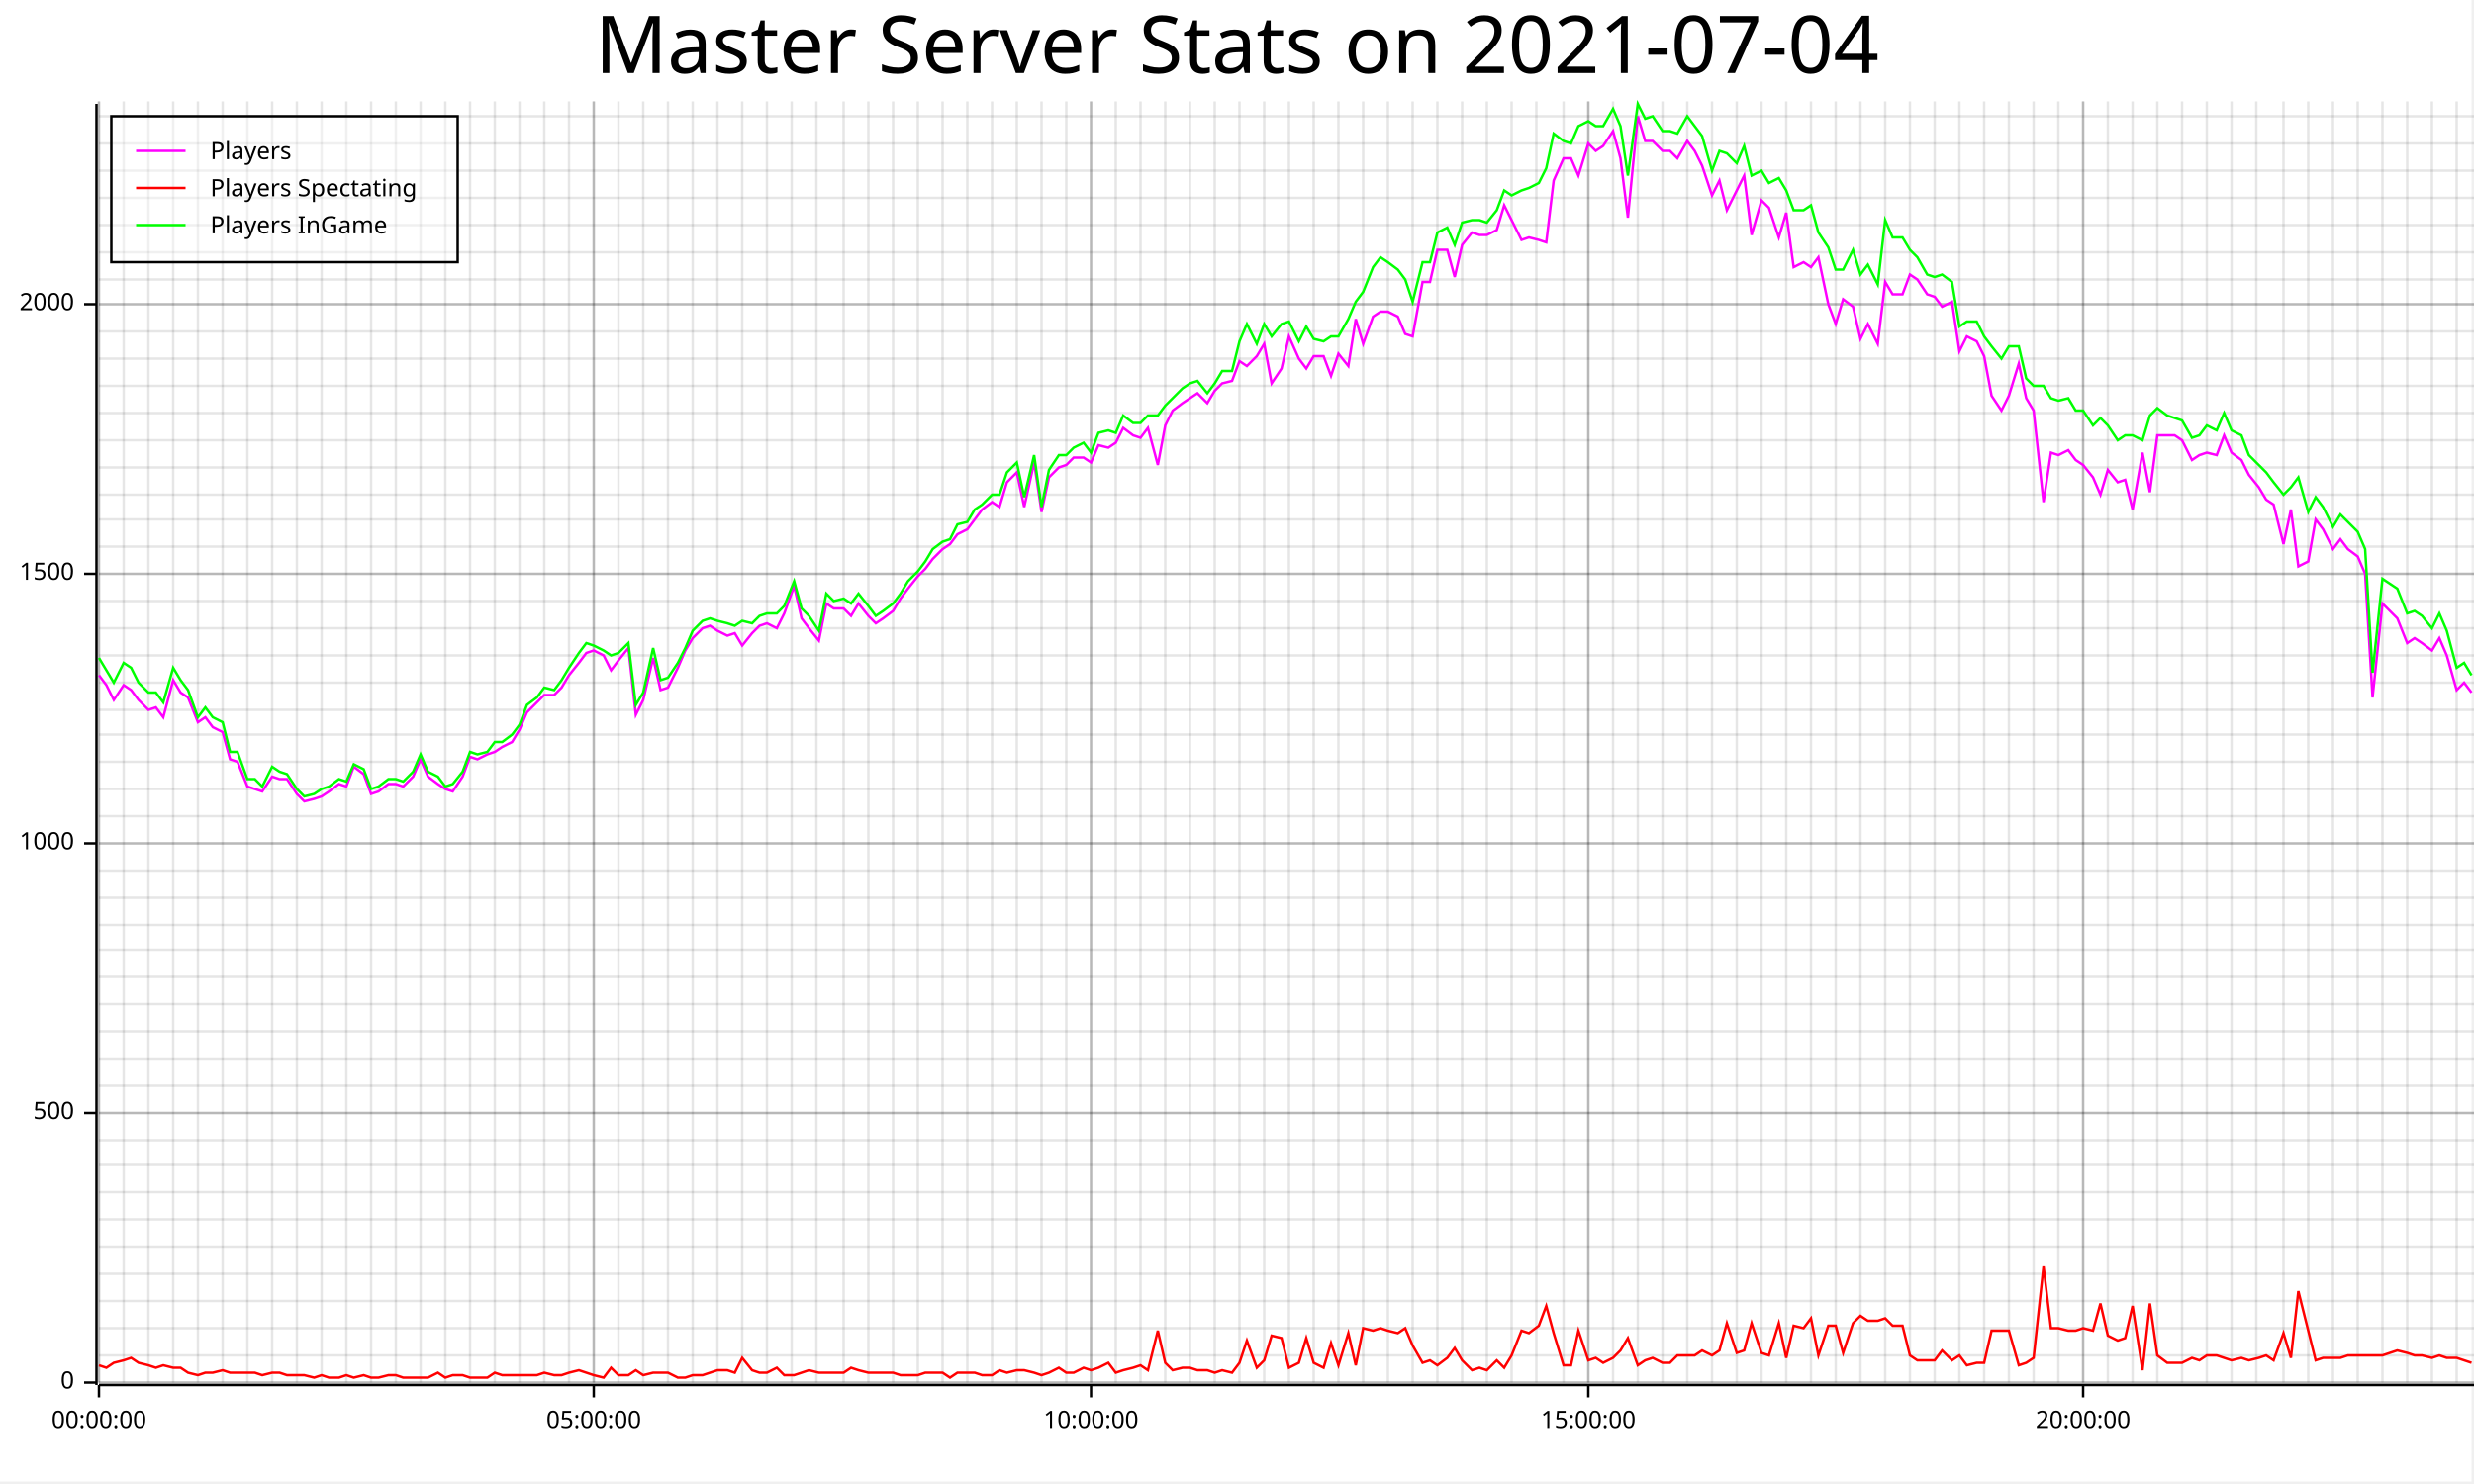
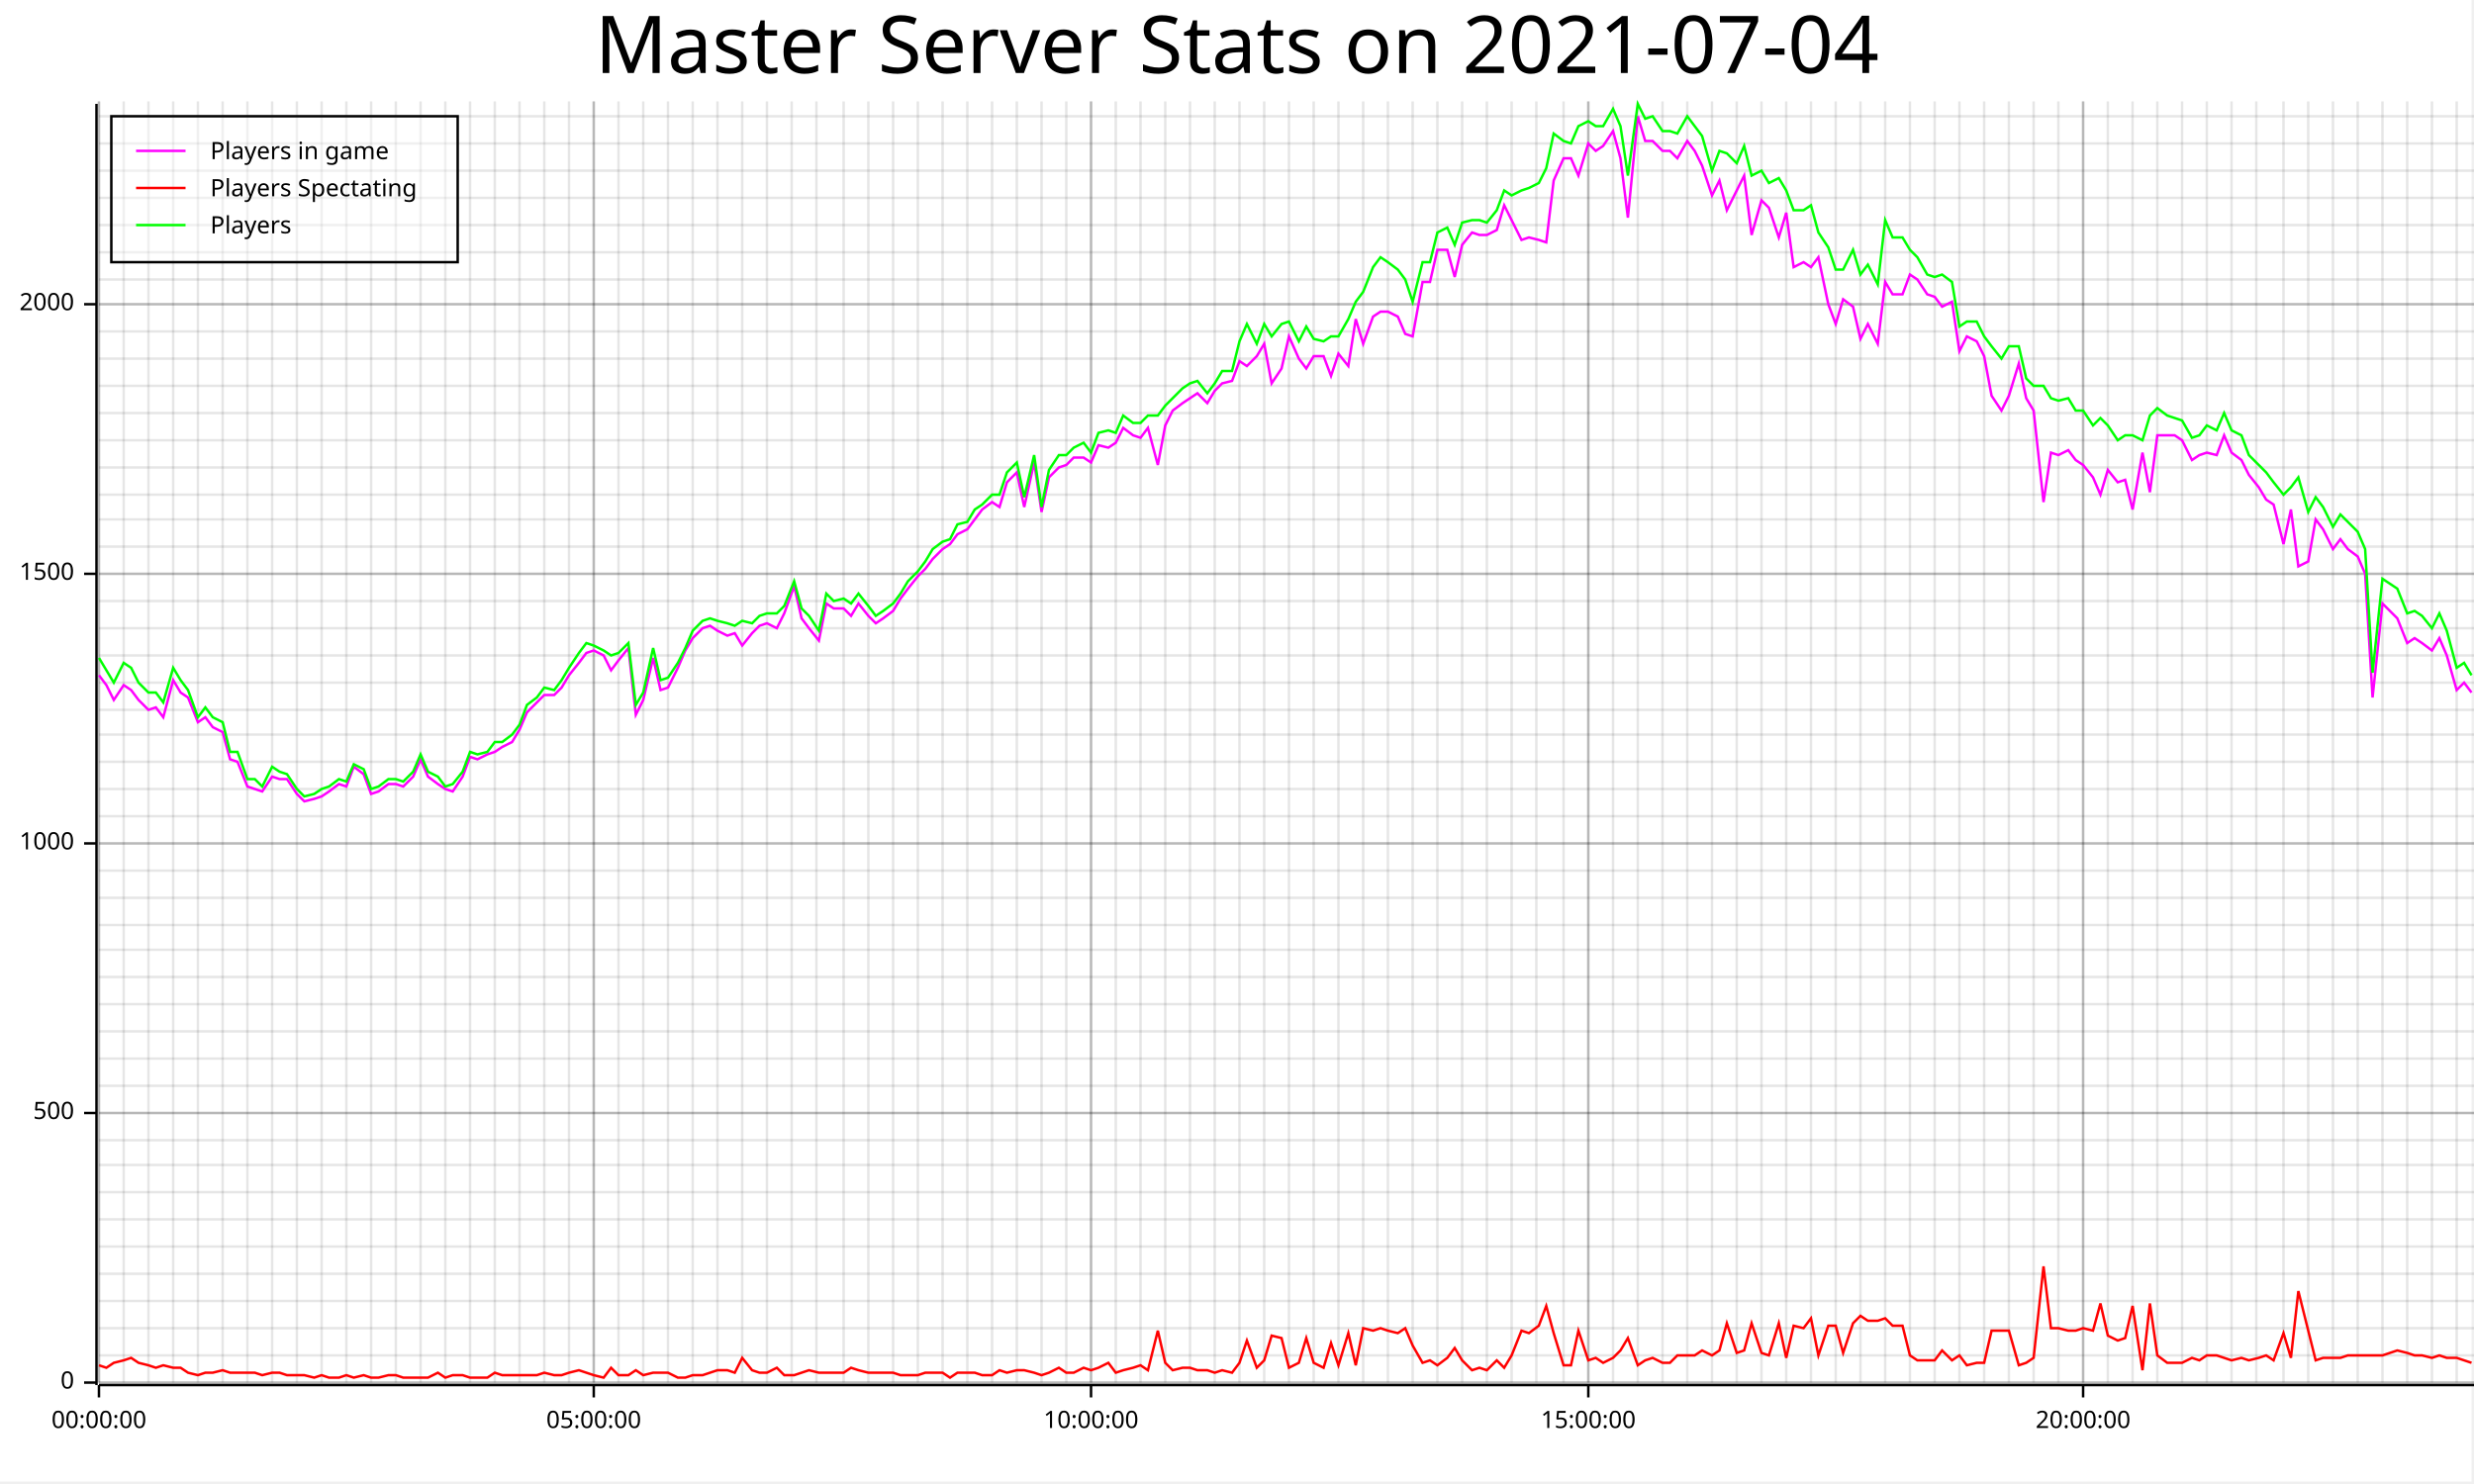
<svg xmlns="http://www.w3.org/2000/svg" width="1000" height="600" viewBox="0 0 1000 600">
  <rect x="0" y="0" width="999" height="599" opacity="1" fill="#FFFFFF" stroke="none" />
  <text x="500" y="5" dy="0.76em" text-anchor="middle" font-family="sans-serif" font-size="32.258" opacity="1" fill="#000000">
Master Server Stats on 2021-07-04
</text>
  <line opacity="0.1" stroke="#000000" stroke-width="1" x1="40" y1="559" x2="40" y2="41" />
  <line opacity="0.1" stroke="#000000" stroke-width="1" x1="50" y1="559" x2="50" y2="41" />
  <line opacity="0.1" stroke="#000000" stroke-width="1" x1="60" y1="559" x2="60" y2="41" />
  <line opacity="0.1" stroke="#000000" stroke-width="1" x1="70" y1="559" x2="70" y2="41" />
  <line opacity="0.1" stroke="#000000" stroke-width="1" x1="80" y1="559" x2="80" y2="41" />
  <line opacity="0.1" stroke="#000000" stroke-width="1" x1="90" y1="559" x2="90" y2="41" />
  <line opacity="0.1" stroke="#000000" stroke-width="1" x1="100" y1="559" x2="100" y2="41" />
  <line opacity="0.1" stroke="#000000" stroke-width="1" x1="110" y1="559" x2="110" y2="41" />
  <line opacity="0.1" stroke="#000000" stroke-width="1" x1="120" y1="559" x2="120" y2="41" />
  <line opacity="0.1" stroke="#000000" stroke-width="1" x1="130" y1="559" x2="130" y2="41" />
  <line opacity="0.1" stroke="#000000" stroke-width="1" x1="140" y1="559" x2="140" y2="41" />
  <line opacity="0.1" stroke="#000000" stroke-width="1" x1="150" y1="559" x2="150" y2="41" />
  <line opacity="0.1" stroke="#000000" stroke-width="1" x1="160" y1="559" x2="160" y2="41" />
  <line opacity="0.1" stroke="#000000" stroke-width="1" x1="170" y1="559" x2="170" y2="41" />
  <line opacity="0.1" stroke="#000000" stroke-width="1" x1="180" y1="559" x2="180" y2="41" />
  <line opacity="0.1" stroke="#000000" stroke-width="1" x1="190" y1="559" x2="190" y2="41" />
  <line opacity="0.1" stroke="#000000" stroke-width="1" x1="200" y1="559" x2="200" y2="41" />
  <line opacity="0.1" stroke="#000000" stroke-width="1" x1="210" y1="559" x2="210" y2="41" />
  <line opacity="0.1" stroke="#000000" stroke-width="1" x1="220" y1="559" x2="220" y2="41" />
  <line opacity="0.1" stroke="#000000" stroke-width="1" x1="230" y1="559" x2="230" y2="41" />
  <line opacity="0.1" stroke="#000000" stroke-width="1" x1="240" y1="559" x2="240" y2="41" />
  <line opacity="0.1" stroke="#000000" stroke-width="1" x1="250" y1="559" x2="250" y2="41" />
  <line opacity="0.1" stroke="#000000" stroke-width="1" x1="260" y1="559" x2="260" y2="41" />
  <line opacity="0.1" stroke="#000000" stroke-width="1" x1="270" y1="559" x2="270" y2="41" />
  <line opacity="0.1" stroke="#000000" stroke-width="1" x1="280" y1="559" x2="280" y2="41" />
  <line opacity="0.1" stroke="#000000" stroke-width="1" x1="290" y1="559" x2="290" y2="41" />
  <line opacity="0.1" stroke="#000000" stroke-width="1" x1="300" y1="559" x2="300" y2="41" />
  <line opacity="0.1" stroke="#000000" stroke-width="1" x1="310" y1="559" x2="310" y2="41" />
  <line opacity="0.1" stroke="#000000" stroke-width="1" x1="320" y1="559" x2="320" y2="41" />
  <line opacity="0.1" stroke="#000000" stroke-width="1" x1="330" y1="559" x2="330" y2="41" />
  <line opacity="0.1" stroke="#000000" stroke-width="1" x1="341" y1="559" x2="341" y2="41" />
  <line opacity="0.1" stroke="#000000" stroke-width="1" x1="351" y1="559" x2="351" y2="41" />
  <line opacity="0.1" stroke="#000000" stroke-width="1" x1="361" y1="559" x2="361" y2="41" />
  <line opacity="0.1" stroke="#000000" stroke-width="1" x1="371" y1="559" x2="371" y2="41" />
  <line opacity="0.1" stroke="#000000" stroke-width="1" x1="381" y1="559" x2="381" y2="41" />
  <line opacity="0.1" stroke="#000000" stroke-width="1" x1="391" y1="559" x2="391" y2="41" />
  <line opacity="0.1" stroke="#000000" stroke-width="1" x1="401" y1="559" x2="401" y2="41" />
  <line opacity="0.1" stroke="#000000" stroke-width="1" x1="411" y1="559" x2="411" y2="41" />
  <line opacity="0.1" stroke="#000000" stroke-width="1" x1="421" y1="559" x2="421" y2="41" />
  <line opacity="0.1" stroke="#000000" stroke-width="1" x1="431" y1="559" x2="431" y2="41" />
  <line opacity="0.1" stroke="#000000" stroke-width="1" x1="441" y1="559" x2="441" y2="41" />
  <line opacity="0.1" stroke="#000000" stroke-width="1" x1="451" y1="559" x2="451" y2="41" />
  <line opacity="0.1" stroke="#000000" stroke-width="1" x1="461" y1="559" x2="461" y2="41" />
  <line opacity="0.1" stroke="#000000" stroke-width="1" x1="471" y1="559" x2="471" y2="41" />
  <line opacity="0.1" stroke="#000000" stroke-width="1" x1="481" y1="559" x2="481" y2="41" />
  <line opacity="0.1" stroke="#000000" stroke-width="1" x1="491" y1="559" x2="491" y2="41" />
  <line opacity="0.1" stroke="#000000" stroke-width="1" x1="501" y1="559" x2="501" y2="41" />
  <line opacity="0.1" stroke="#000000" stroke-width="1" x1="511" y1="559" x2="511" y2="41" />
  <line opacity="0.1" stroke="#000000" stroke-width="1" x1="521" y1="559" x2="521" y2="41" />
  <line opacity="0.1" stroke="#000000" stroke-width="1" x1="531" y1="559" x2="531" y2="41" />
  <line opacity="0.1" stroke="#000000" stroke-width="1" x1="541" y1="559" x2="541" y2="41" />
  <line opacity="0.1" stroke="#000000" stroke-width="1" x1="551" y1="559" x2="551" y2="41" />
  <line opacity="0.1" stroke="#000000" stroke-width="1" x1="561" y1="559" x2="561" y2="41" />
  <line opacity="0.1" stroke="#000000" stroke-width="1" x1="571" y1="559" x2="571" y2="41" />
  <line opacity="0.1" stroke="#000000" stroke-width="1" x1="581" y1="559" x2="581" y2="41" />
  <line opacity="0.1" stroke="#000000" stroke-width="1" x1="591" y1="559" x2="591" y2="41" />
  <line opacity="0.1" stroke="#000000" stroke-width="1" x1="601" y1="559" x2="601" y2="41" />
  <line opacity="0.1" stroke="#000000" stroke-width="1" x1="611" y1="559" x2="611" y2="41" />
  <line opacity="0.1" stroke="#000000" stroke-width="1" x1="621" y1="559" x2="621" y2="41" />
  <line opacity="0.1" stroke="#000000" stroke-width="1" x1="632" y1="559" x2="632" y2="41" />
  <line opacity="0.1" stroke="#000000" stroke-width="1" x1="642" y1="559" x2="642" y2="41" />
  <line opacity="0.1" stroke="#000000" stroke-width="1" x1="652" y1="559" x2="652" y2="41" />
  <line opacity="0.1" stroke="#000000" stroke-width="1" x1="662" y1="559" x2="662" y2="41" />
  <line opacity="0.1" stroke="#000000" stroke-width="1" x1="672" y1="559" x2="672" y2="41" />
  <line opacity="0.1" stroke="#000000" stroke-width="1" x1="682" y1="559" x2="682" y2="41" />
  <line opacity="0.1" stroke="#000000" stroke-width="1" x1="692" y1="559" x2="692" y2="41" />
  <line opacity="0.1" stroke="#000000" stroke-width="1" x1="702" y1="559" x2="702" y2="41" />
  <line opacity="0.1" stroke="#000000" stroke-width="1" x1="712" y1="559" x2="712" y2="41" />
  <line opacity="0.1" stroke="#000000" stroke-width="1" x1="722" y1="559" x2="722" y2="41" />
  <line opacity="0.1" stroke="#000000" stroke-width="1" x1="732" y1="559" x2="732" y2="41" />
  <line opacity="0.1" stroke="#000000" stroke-width="1" x1="742" y1="559" x2="742" y2="41" />
  <line opacity="0.1" stroke="#000000" stroke-width="1" x1="752" y1="559" x2="752" y2="41" />
  <line opacity="0.1" stroke="#000000" stroke-width="1" x1="762" y1="559" x2="762" y2="41" />
  <line opacity="0.1" stroke="#000000" stroke-width="1" x1="772" y1="559" x2="772" y2="41" />
  <line opacity="0.1" stroke="#000000" stroke-width="1" x1="782" y1="559" x2="782" y2="41" />
  <line opacity="0.1" stroke="#000000" stroke-width="1" x1="792" y1="559" x2="792" y2="41" />
  <line opacity="0.1" stroke="#000000" stroke-width="1" x1="802" y1="559" x2="802" y2="41" />
  <line opacity="0.1" stroke="#000000" stroke-width="1" x1="812" y1="559" x2="812" y2="41" />
  <line opacity="0.1" stroke="#000000" stroke-width="1" x1="822" y1="559" x2="822" y2="41" />
  <line opacity="0.1" stroke="#000000" stroke-width="1" x1="832" y1="559" x2="832" y2="41" />
  <line opacity="0.1" stroke="#000000" stroke-width="1" x1="842" y1="559" x2="842" y2="41" />
  <line opacity="0.1" stroke="#000000" stroke-width="1" x1="852" y1="559" x2="852" y2="41" />
  <line opacity="0.1" stroke="#000000" stroke-width="1" x1="862" y1="559" x2="862" y2="41" />
  <line opacity="0.1" stroke="#000000" stroke-width="1" x1="872" y1="559" x2="872" y2="41" />
  <line opacity="0.1" stroke="#000000" stroke-width="1" x1="882" y1="559" x2="882" y2="41" />
  <line opacity="0.1" stroke="#000000" stroke-width="1" x1="892" y1="559" x2="892" y2="41" />
  <line opacity="0.1" stroke="#000000" stroke-width="1" x1="902" y1="559" x2="902" y2="41" />
  <line opacity="0.1" stroke="#000000" stroke-width="1" x1="912" y1="559" x2="912" y2="41" />
  <line opacity="0.1" stroke="#000000" stroke-width="1" x1="923" y1="559" x2="923" y2="41" />
  <line opacity="0.1" stroke="#000000" stroke-width="1" x1="933" y1="559" x2="933" y2="41" />
  <line opacity="0.1" stroke="#000000" stroke-width="1" x1="943" y1="559" x2="943" y2="41" />
  <line opacity="0.1" stroke="#000000" stroke-width="1" x1="953" y1="559" x2="953" y2="41" />
  <line opacity="0.1" stroke="#000000" stroke-width="1" x1="963" y1="559" x2="963" y2="41" />
  <line opacity="0.1" stroke="#000000" stroke-width="1" x1="973" y1="559" x2="973" y2="41" />
  <line opacity="0.1" stroke="#000000" stroke-width="1" x1="983" y1="559" x2="983" y2="41" />
  <line opacity="0.1" stroke="#000000" stroke-width="1" x1="993" y1="559" x2="993" y2="41" />
  <line opacity="0.1" stroke="#000000" stroke-width="1" x1="40" y1="559" x2="1000" y2="559" />
  <line opacity="0.1" stroke="#000000" stroke-width="1" x1="40" y1="548" x2="1000" y2="548" />
  <line opacity="0.1" stroke="#000000" stroke-width="1" x1="40" y1="537" x2="1000" y2="537" />
  <line opacity="0.1" stroke="#000000" stroke-width="1" x1="40" y1="526" x2="1000" y2="526" />
  <line opacity="0.1" stroke="#000000" stroke-width="1" x1="40" y1="515" x2="1000" y2="515" />
  <line opacity="0.1" stroke="#000000" stroke-width="1" x1="40" y1="504" x2="1000" y2="504" />
  <line opacity="0.1" stroke="#000000" stroke-width="1" x1="40" y1="493" x2="1000" y2="493" />
  <line opacity="0.1" stroke="#000000" stroke-width="1" x1="40" y1="482" x2="1000" y2="482" />
  <line opacity="0.1" stroke="#000000" stroke-width="1" x1="40" y1="471" x2="1000" y2="471" />
  <line opacity="0.1" stroke="#000000" stroke-width="1" x1="40" y1="461" x2="1000" y2="461" />
  <line opacity="0.1" stroke="#000000" stroke-width="1" x1="40" y1="450" x2="1000" y2="450" />
  <line opacity="0.1" stroke="#000000" stroke-width="1" x1="40" y1="439" x2="1000" y2="439" />
  <line opacity="0.1" stroke="#000000" stroke-width="1" x1="40" y1="428" x2="1000" y2="428" />
  <line opacity="0.1" stroke="#000000" stroke-width="1" x1="40" y1="417" x2="1000" y2="417" />
  <line opacity="0.1" stroke="#000000" stroke-width="1" x1="40" y1="406" x2="1000" y2="406" />
  <line opacity="0.1" stroke="#000000" stroke-width="1" x1="40" y1="395" x2="1000" y2="395" />
  <line opacity="0.1" stroke="#000000" stroke-width="1" x1="40" y1="384" x2="1000" y2="384" />
  <line opacity="0.1" stroke="#000000" stroke-width="1" x1="40" y1="374" x2="1000" y2="374" />
  <line opacity="0.1" stroke="#000000" stroke-width="1" x1="40" y1="363" x2="1000" y2="363" />
  <line opacity="0.1" stroke="#000000" stroke-width="1" x1="40" y1="352" x2="1000" y2="352" />
  <line opacity="0.1" stroke="#000000" stroke-width="1" x1="40" y1="341" x2="1000" y2="341" />
  <line opacity="0.1" stroke="#000000" stroke-width="1" x1="40" y1="330" x2="1000" y2="330" />
  <line opacity="0.1" stroke="#000000" stroke-width="1" x1="40" y1="319" x2="1000" y2="319" />
  <line opacity="0.1" stroke="#000000" stroke-width="1" x1="40" y1="308" x2="1000" y2="308" />
  <line opacity="0.1" stroke="#000000" stroke-width="1" x1="40" y1="297" x2="1000" y2="297" />
  <line opacity="0.1" stroke="#000000" stroke-width="1" x1="40" y1="287" x2="1000" y2="287" />
  <line opacity="0.1" stroke="#000000" stroke-width="1" x1="40" y1="276" x2="1000" y2="276" />
  <line opacity="0.1" stroke="#000000" stroke-width="1" x1="40" y1="265" x2="1000" y2="265" />
  <line opacity="0.1" stroke="#000000" stroke-width="1" x1="40" y1="254" x2="1000" y2="254" />
  <line opacity="0.1" stroke="#000000" stroke-width="1" x1="40" y1="243" x2="1000" y2="243" />
  <line opacity="0.1" stroke="#000000" stroke-width="1" x1="40" y1="232" x2="1000" y2="232" />
  <line opacity="0.1" stroke="#000000" stroke-width="1" x1="40" y1="221" x2="1000" y2="221" />
  <line opacity="0.1" stroke="#000000" stroke-width="1" x1="40" y1="210" x2="1000" y2="210" />
  <line opacity="0.1" stroke="#000000" stroke-width="1" x1="40" y1="200" x2="1000" y2="200" />
  <line opacity="0.1" stroke="#000000" stroke-width="1" x1="40" y1="189" x2="1000" y2="189" />
  <line opacity="0.1" stroke="#000000" stroke-width="1" x1="40" y1="178" x2="1000" y2="178" />
  <line opacity="0.1" stroke="#000000" stroke-width="1" x1="40" y1="167" x2="1000" y2="167" />
  <line opacity="0.1" stroke="#000000" stroke-width="1" x1="40" y1="156" x2="1000" y2="156" />
  <line opacity="0.1" stroke="#000000" stroke-width="1" x1="40" y1="145" x2="1000" y2="145" />
  <line opacity="0.1" stroke="#000000" stroke-width="1" x1="40" y1="134" x2="1000" y2="134" />
  <line opacity="0.1" stroke="#000000" stroke-width="1" x1="40" y1="123" x2="1000" y2="123" />
  <line opacity="0.1" stroke="#000000" stroke-width="1" x1="40" y1="113" x2="1000" y2="113" />
  <line opacity="0.1" stroke="#000000" stroke-width="1" x1="40" y1="102" x2="1000" y2="102" />
  <line opacity="0.1" stroke="#000000" stroke-width="1" x1="40" y1="91" x2="1000" y2="91" />
  <line opacity="0.1" stroke="#000000" stroke-width="1" x1="40" y1="80" x2="1000" y2="80" />
  <line opacity="0.1" stroke="#000000" stroke-width="1" x1="40" y1="69" x2="1000" y2="69" />
  <line opacity="0.1" stroke="#000000" stroke-width="1" x1="40" y1="58" x2="1000" y2="58" />
  <line opacity="0.1" stroke="#000000" stroke-width="1" x1="40" y1="47" x2="1000" y2="47" />
  <line opacity="0.2" stroke="#000000" stroke-width="1" x1="40" y1="559" x2="40" y2="41" />
  <line opacity="0.2" stroke="#000000" stroke-width="1" x1="240" y1="559" x2="240" y2="41" />
  <line opacity="0.2" stroke="#000000" stroke-width="1" x1="441" y1="559" x2="441" y2="41" />
  <line opacity="0.2" stroke="#000000" stroke-width="1" x1="642" y1="559" x2="642" y2="41" />
  <line opacity="0.2" stroke="#000000" stroke-width="1" x1="842" y1="559" x2="842" y2="41" />
  <line opacity="0.2" stroke="#000000" stroke-width="1" x1="40" y1="559" x2="1000" y2="559" />
  <line opacity="0.2" stroke="#000000" stroke-width="1" x1="40" y1="450" x2="1000" y2="450" />
  <line opacity="0.2" stroke="#000000" stroke-width="1" x1="40" y1="341" x2="1000" y2="341" />
  <line opacity="0.2" stroke="#000000" stroke-width="1" x1="40" y1="232" x2="1000" y2="232" />
  <line opacity="0.2" stroke="#000000" stroke-width="1" x1="40" y1="123" x2="1000" y2="123" />
  <polyline fill="none" opacity="1" stroke="#000000" stroke-width="1" points="39,42 39,560 " />
  <text x="30" y="559" dy="0.5ex" text-anchor="end" font-family="sans-serif" font-size="9.677" opacity="1" fill="#000000">
0
</text>
  <polyline fill="none" opacity="1" stroke="#000000" stroke-width="1" points="34,559 39,559 " />
  <text x="30" y="450" dy="0.5ex" text-anchor="end" font-family="sans-serif" font-size="9.677" opacity="1" fill="#000000">
500
</text>
  <polyline fill="none" opacity="1" stroke="#000000" stroke-width="1" points="34,450 39,450 " />
  <text x="30" y="341" dy="0.5ex" text-anchor="end" font-family="sans-serif" font-size="9.677" opacity="1" fill="#000000">
1000
</text>
  <polyline fill="none" opacity="1" stroke="#000000" stroke-width="1" points="34,341 39,341 " />
  <text x="30" y="232" dy="0.5ex" text-anchor="end" font-family="sans-serif" font-size="9.677" opacity="1" fill="#000000">
1500
</text>
  <polyline fill="none" opacity="1" stroke="#000000" stroke-width="1" points="34,232 39,232 " />
  <text x="30" y="123" dy="0.5ex" text-anchor="end" font-family="sans-serif" font-size="9.677" opacity="1" fill="#000000">
2000
</text>
  <polyline fill="none" opacity="1" stroke="#000000" stroke-width="1" points="34,123 39,123 " />
  <polyline fill="none" opacity="1" stroke="#000000" stroke-width="1" points="40,560 1000,560 " />
  <text x="40" y="570" dy="0.76em" text-anchor="middle" font-family="sans-serif" font-size="9.677" opacity="1" fill="#000000">
00:00:00
</text>
  <polyline fill="none" opacity="1" stroke="#000000" stroke-width="1" points="40,560 40,565 " />
  <text x="240" y="570" dy="0.76em" text-anchor="middle" font-family="sans-serif" font-size="9.677" opacity="1" fill="#000000">
05:00:00
</text>
  <polyline fill="none" opacity="1" stroke="#000000" stroke-width="1" points="240,560 240,565 " />
  <text x="441" y="570" dy="0.76em" text-anchor="middle" font-family="sans-serif" font-size="9.677" opacity="1" fill="#000000">
10:00:00
</text>
  <polyline fill="none" opacity="1" stroke="#000000" stroke-width="1" points="441,560 441,565 " />
  <text x="642" y="570" dy="0.76em" text-anchor="middle" font-family="sans-serif" font-size="9.677" opacity="1" fill="#000000">
15:00:00
</text>
  <polyline fill="none" opacity="1" stroke="#000000" stroke-width="1" points="642,560 642,565 " />
  <text x="842" y="570" dy="0.76em" text-anchor="middle" font-family="sans-serif" font-size="9.677" opacity="1" fill="#000000">
20:00:00
</text>
  <polyline fill="none" opacity="1" stroke="#000000" stroke-width="1" points="842,560 842,565 " />
  <polyline fill="none" opacity="1" stroke="#FF00FF" stroke-width="1" points="40,273 43,277 46,283 50,277 53,279 56,283 60,287 63,286 66,290 70,275 73,280 76,282 80,292 83,290 86,294 90,296 93,307 96,308 100,318 103,319 106,320 110,314 113,315 116,315 120,321 123,324 127,323 130,322 133,320 137,317 140,318 143,310 147,313 150,321 153,320 157,317 160,317 163,318 167,314 170,307 173,314 177,317 180,319 183,320 187,314 190,306 193,307 197,305 200,304 203,302 207,300 210,295 213,288 217,284 220,281 224,281 227,278 230,273 234,268 237,264 240,263 244,265 247,271 250,267 254,262 257,289 260,283 264,266 267,279 270,278 274,270 277,263 280,258 284,254 287,253 290,255 294,257 297,256 300,261 304,256 307,253 310,252 314,254 317,248 321,237 324,250 327,254 331,259 334,244 337,246 341,246 344,249 347,244 351,249 354,252 357,250 361,247 364,242 367,238 371,233 374,230 377,226 381,222 384,220 387,216 391,214 394,210 397,206 401,203 404,205 407,195 411,191 414,205 418,187 421,207 424,193 428,189 431,188 434,185 438,185 441,187 444,180 448,181 451,179 454,173 458,176 461,177 464,173 468,188 471,172 474,166 478,163 481,161 484,159 488,163 491,158 494,155 498,154 501,146 504,148 508,144 511,139 514,155 518,149 521,136 525,145 528,149 531,144 535,144 538,152 541,143 545,148 548,129 551,139 555,128 558,126 561,126 565,128 568,135 571,136 575,114 578,114 581,101 585,101 588,112 591,99 595,94 598,95 601,95 605,93 608,83 611,89 615,97 618,96 622,97 625,98 628,73 632,64 635,64 638,71 642,58 645,61 648,59 652,53 655,64 658,88 662,47 665,57 668,57 672,61 675,61 678,64 682,57 685,61 688,67 692,79 695,73 698,85 702,77 705,71 708,95 712,81 715,84 719,96 722,86 725,108 729,106 732,108 735,104 739,123 742,131 745,121 749,124 752,137 755,131 759,139 762,114 765,119 769,119 772,111 775,113 779,119 782,120 785,124 789,122 792,142 795,136 799,138 802,144 805,160 809,166 812,160 816,147 819,161 822,166 826,203 829,183 832,184 836,182 839,186 842,188 846,193 849,200 852,190 856,195 859,194 862,206 866,183 869,199 872,176 876,176 879,176 882,178 886,186 889,184 892,183 896,184 899,176 902,183 906,186 909,192 913,197 916,202 919,204 923,220 926,206 929,229 933,227 936,210 939,214 943,222 946,218 949,222 953,225 956,232 959,282 963,244 966,247 969,250 973,260 976,258 979,260 983,263 986,258 989,265 993,279 996,276 999,280 " />
  <polyline fill="none" opacity="1" stroke="#FF0000" stroke-width="1" points="40,552 43,553 46,551 50,550 53,549 56,551 60,552 63,553 66,552 70,553 73,553 76,555 80,556 83,555 86,555 90,554 93,555 96,555 100,555 103,555 106,556 110,555 113,555 116,556 120,556 123,556 127,557 130,556 133,557 137,557 140,556 143,557 147,556 150,557 153,557 157,556 160,556 163,557 167,557 170,557 173,557 177,555 180,557 183,556 187,556 190,557 193,557 197,557 200,555 203,556 207,556 210,556 213,556 217,556 220,555 224,556 227,556 230,555 234,554 237,555 240,556 244,557 247,553 250,556 254,556 257,554 260,556 264,555 267,555 270,555 274,557 277,557 280,556 284,556 287,555 290,554 294,554 297,555 300,549 304,554 307,555 310,555 314,553 317,556 321,556 324,555 327,554 331,555 334,555 337,555 341,555 344,553 347,554 351,555 354,555 357,555 361,555 364,556 367,556 371,556 374,555 377,555 381,555 384,557 387,555 391,555 394,555 397,556 401,556 404,554 407,555 411,554 414,554 418,555 421,556 424,555 428,553 431,555 434,555 438,553 441,554 444,553 448,551 451,555 454,554 458,553 461,552 464,554 468,538 471,551 474,554 478,553 481,553 484,554 488,554 491,555 494,554 498,555 501,551 504,542 508,553 511,550 514,540 518,541 521,553 525,551 528,541 531,551 535,553 538,543 541,552 545,539 548,552 551,537 555,538 558,537 561,538 565,539 568,537 571,544 575,551 578,550 581,552 585,549 588,545 591,550 595,554 598,553 601,554 605,550 608,553 611,548 615,538 618,539 622,536 625,528 628,539 632,552 635,552 638,538 642,550 645,549 648,551 652,549 655,546 658,541 662,552 665,550 668,549 672,551 675,551 678,548 682,548 685,548 688,546 692,548 695,546 698,535 702,547 705,546 708,535 712,547 715,548 719,535 722,549 725,536 729,537 732,533 735,548 739,536 742,536 745,547 749,535 752,532 755,534 759,534 762,533 765,536 769,536 772,548 775,550 779,550 782,550 785,546 789,550 792,548 795,552 799,551 802,551 805,538 809,538 812,538 816,552 819,551 822,549 826,512 829,537 832,537 836,538 839,538 842,537 846,538 849,527 852,540 856,542 859,541 862,528 866,554 869,527 872,548 876,551 879,551 882,551 886,549 889,550 892,548 896,548 899,549 902,550 906,549 909,550 913,549 916,548 919,550 923,539 926,549 929,522 933,538 936,550 939,549 943,549 946,549 949,548 953,548 956,548 959,548 963,548 966,547 969,546 973,547 976,548 979,548 983,549 986,548 989,549 993,549 996,550 999,551 " />
  <polyline fill="none" opacity="1" stroke="#00FF00" stroke-width="1" points="40,266 43,271 46,276 50,268 53,270 56,276 60,280 63,280 66,284 70,270 73,275 76,279 80,290 83,286 86,290 90,292 93,304 96,304 100,315 103,315 106,318 110,310 113,312 116,313 120,319 123,322 127,321 130,319 133,318 137,315 140,316 143,309 147,311 150,319 153,318 157,315 160,315 163,316 167,312 170,305 173,312 177,314 180,318 183,317 187,312 190,304 193,305 197,304 200,300 203,300 207,297 210,293 213,285 217,282 220,278 224,279 227,275 230,270 234,264 237,260 240,261 244,263 247,265 250,264 254,260 257,285 260,280 264,262 267,275 270,274 274,268 277,262 280,255 284,251 287,250 290,251 294,252 297,253 300,251 304,252 307,249 310,248 314,248 317,245 321,235 324,246 327,249 331,255 334,240 337,243 341,242 344,244 347,240 351,245 354,249 357,247 361,244 364,240 367,235 371,231 374,227 377,222 381,219 384,218 387,212 391,211 394,206 397,204 401,200 404,200 407,191 411,187 414,201 418,184 421,205 424,190 428,184 431,184 434,181 438,179 441,183 444,175 448,174 451,175 454,168 458,171 461,171 464,168 468,168 471,164 474,161 478,157 481,155 484,154 488,159 491,155 494,150 498,150 501,138 504,131 508,139 511,131 514,136 518,131 521,130 525,138 528,132 531,137 535,138 538,136 541,136 545,129 548,122 551,118 555,108 558,104 561,106 565,109 568,113 571,122 575,106 578,106 581,94 585,92 588,99 591,90 595,89 598,89 601,90 605,85 608,77 611,79 615,77 618,76 622,74 625,68 628,54 632,57 635,58 638,51 642,49 645,51 648,51 652,44 655,51 658,71 662,42 665,48 668,47 672,53 675,53 678,54 682,47 685,51 688,55 692,69 695,61 698,62 702,66 705,59 708,71 712,69 715,74 719,72 722,77 725,85 729,85 732,83 735,94 739,100 742,109 745,109 749,101 752,111 755,107 759,115 762,89 765,96 769,96 772,101 775,104 779,111 782,112 785,111 789,114 792,132 795,130 799,130 802,136 805,140 809,145 812,140 816,140 819,153 822,156 826,156 829,161 832,162 836,161 839,166 842,166 846,172 849,169 852,172 856,178 859,176 862,176 866,178 869,168 872,165 876,168 879,169 882,170 886,177 889,176 892,172 896,174 899,167 902,174 906,176 909,184 913,188 916,191 919,195 923,200 926,197 929,193 933,207 936,201 939,205 943,213 946,208 949,211 953,215 956,222 959,272 963,234 966,236 969,238 973,248 976,247 979,249 983,254 986,248 989,255 993,270 996,268 999,273 " />
  <rect x="45" y="47" width="140" height="59" opacity="0.4" fill="#FFFFFF" stroke="none" />
  <rect x="45" y="47" width="140" height="59" opacity="1" fill="none" stroke="#000000" />
  <text x="85" y="57" dy="0.76em" text-anchor="start" font-family="sans-serif" font-size="9.677" opacity="1" fill="#000000">
- Players
+ Players in game
</text>
  <text x="85" y="72" dy="0.76em" text-anchor="start" font-family="sans-serif" font-size="9.677" opacity="1" fill="#000000">
Players Spectating
</text>
  <text x="85" y="87" dy="0.76em" text-anchor="start" font-family="sans-serif" font-size="9.677" opacity="1" fill="#000000">
- Players InGame
+ Players
</text>
  <polyline fill="none" opacity="1" stroke="#FF00FF" stroke-width="1" points="55,61 75,61 " />
  <polyline fill="none" opacity="1" stroke="#FF0000" stroke-width="1" points="55,76 75,76 " />
  <polyline fill="none" opacity="1" stroke="#00FF00" stroke-width="1" points="55,91 75,91 " />
</svg>
